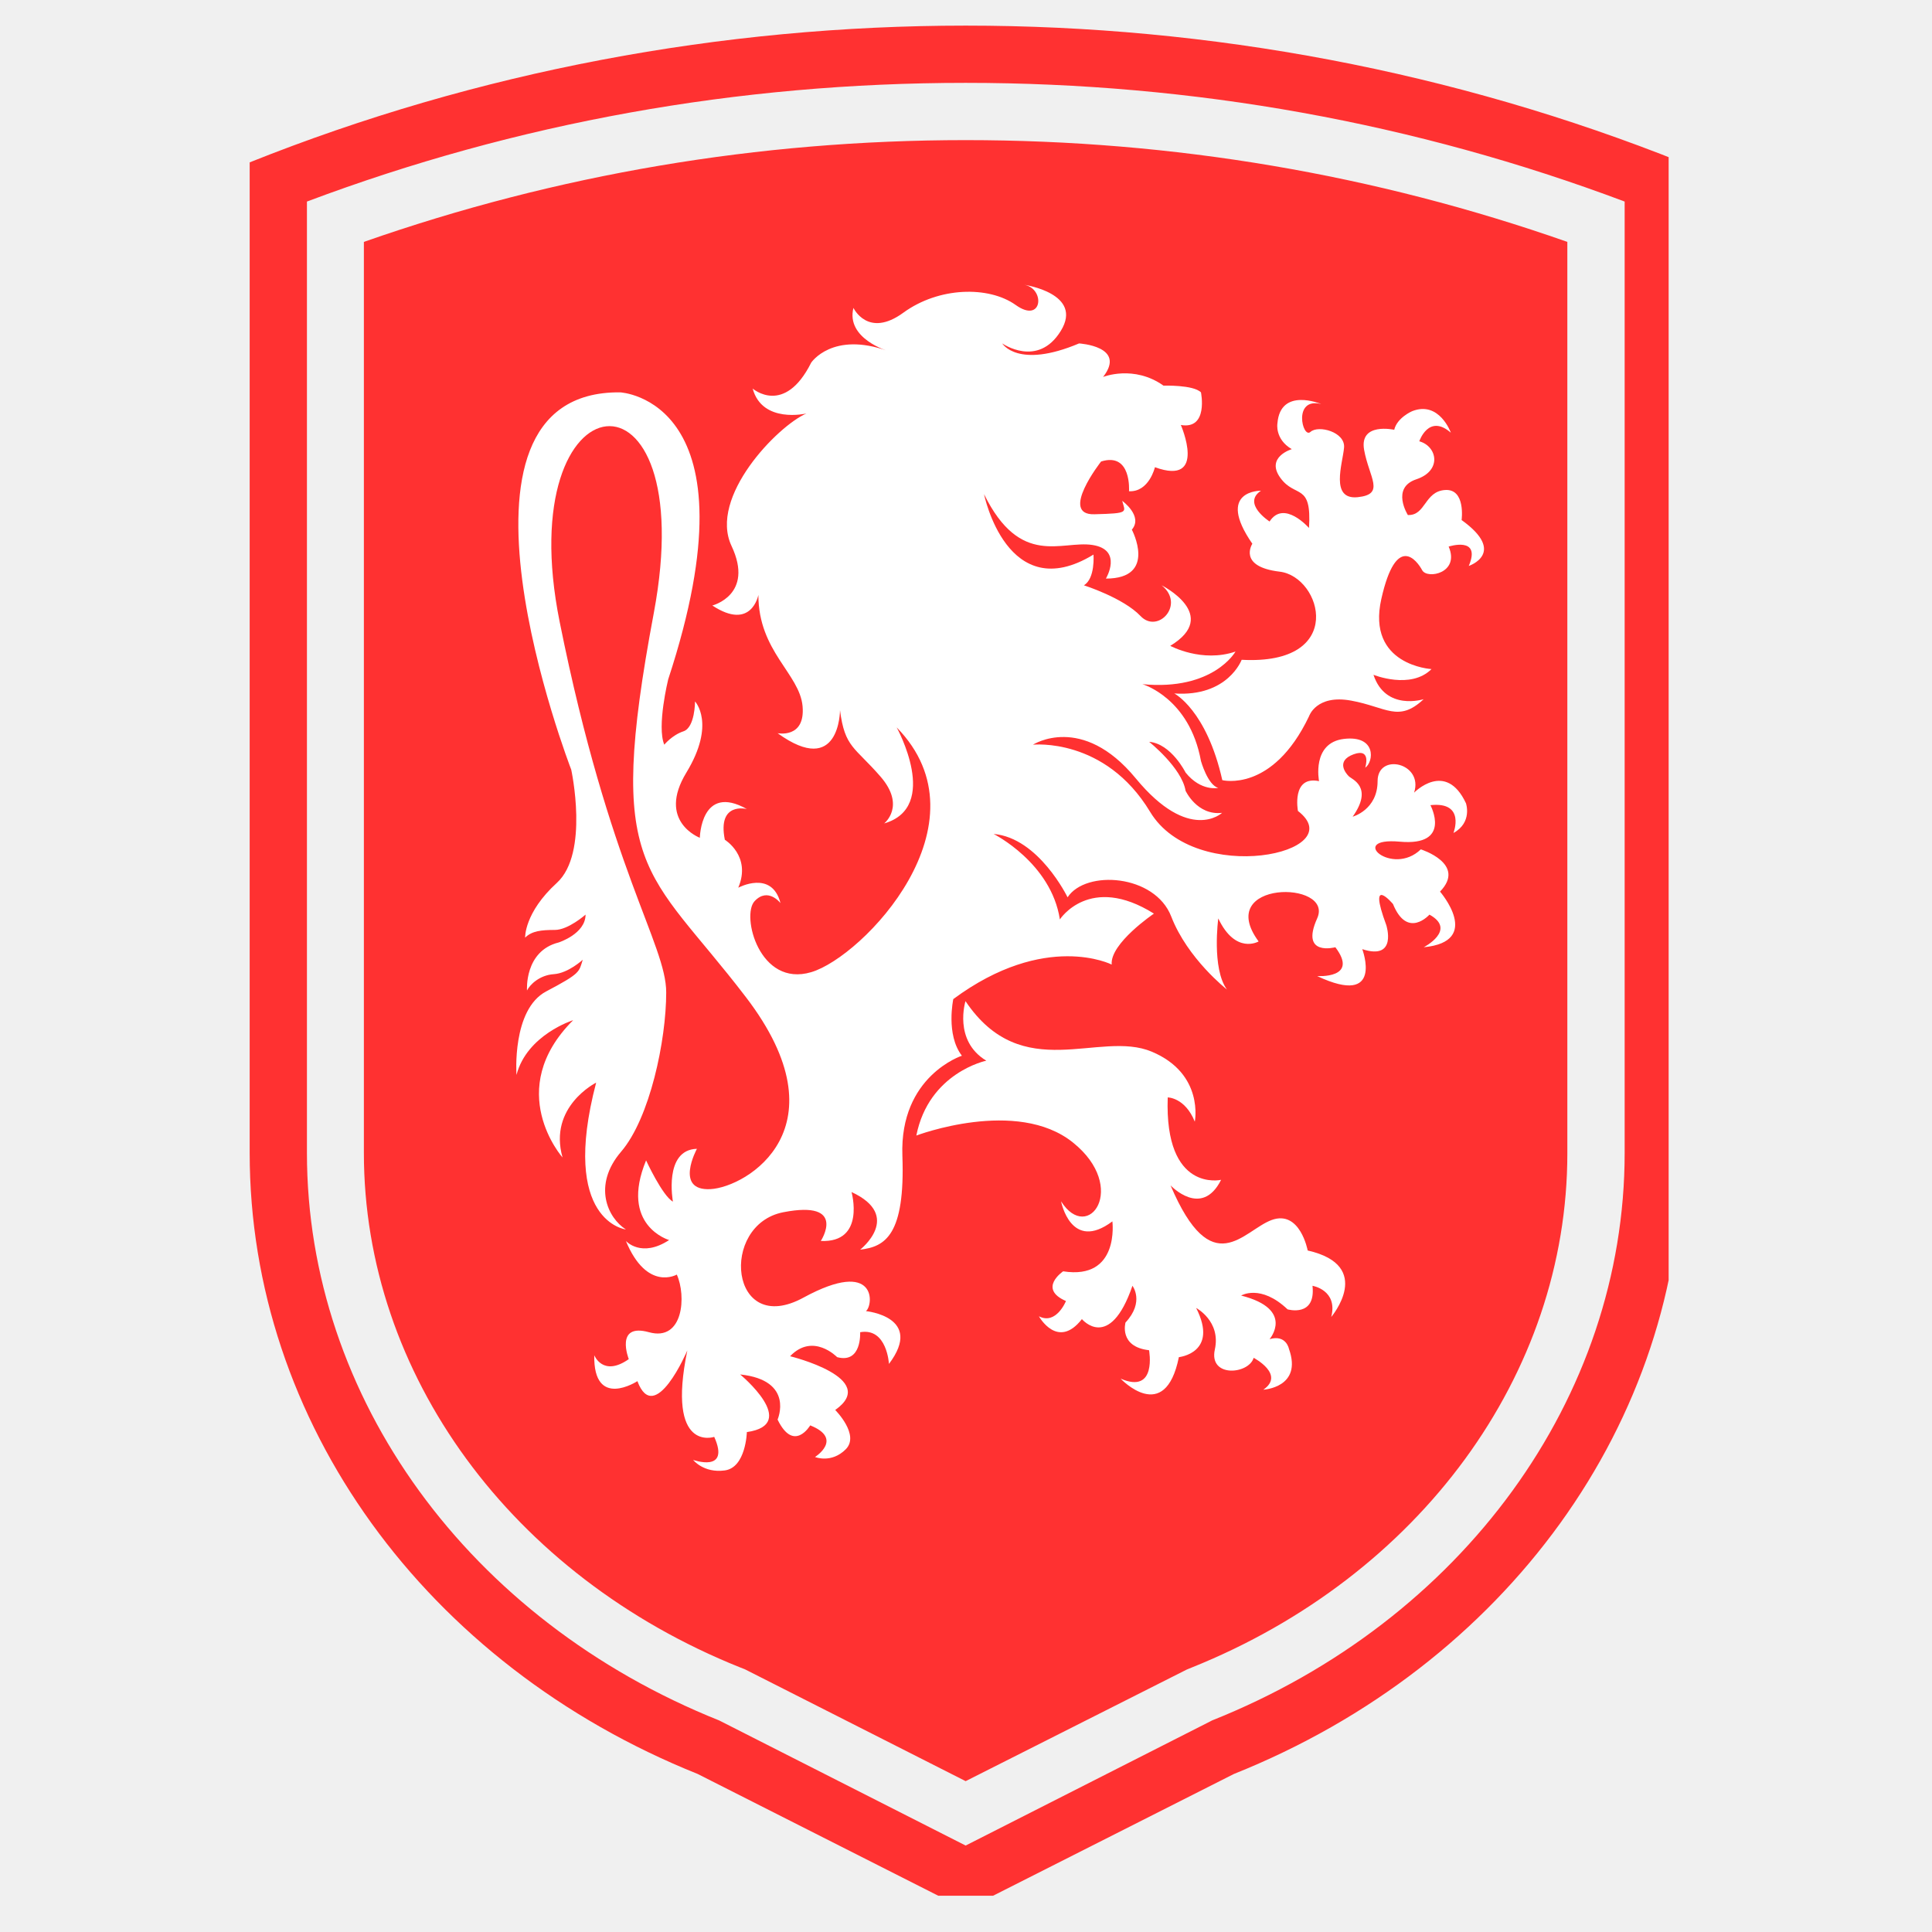
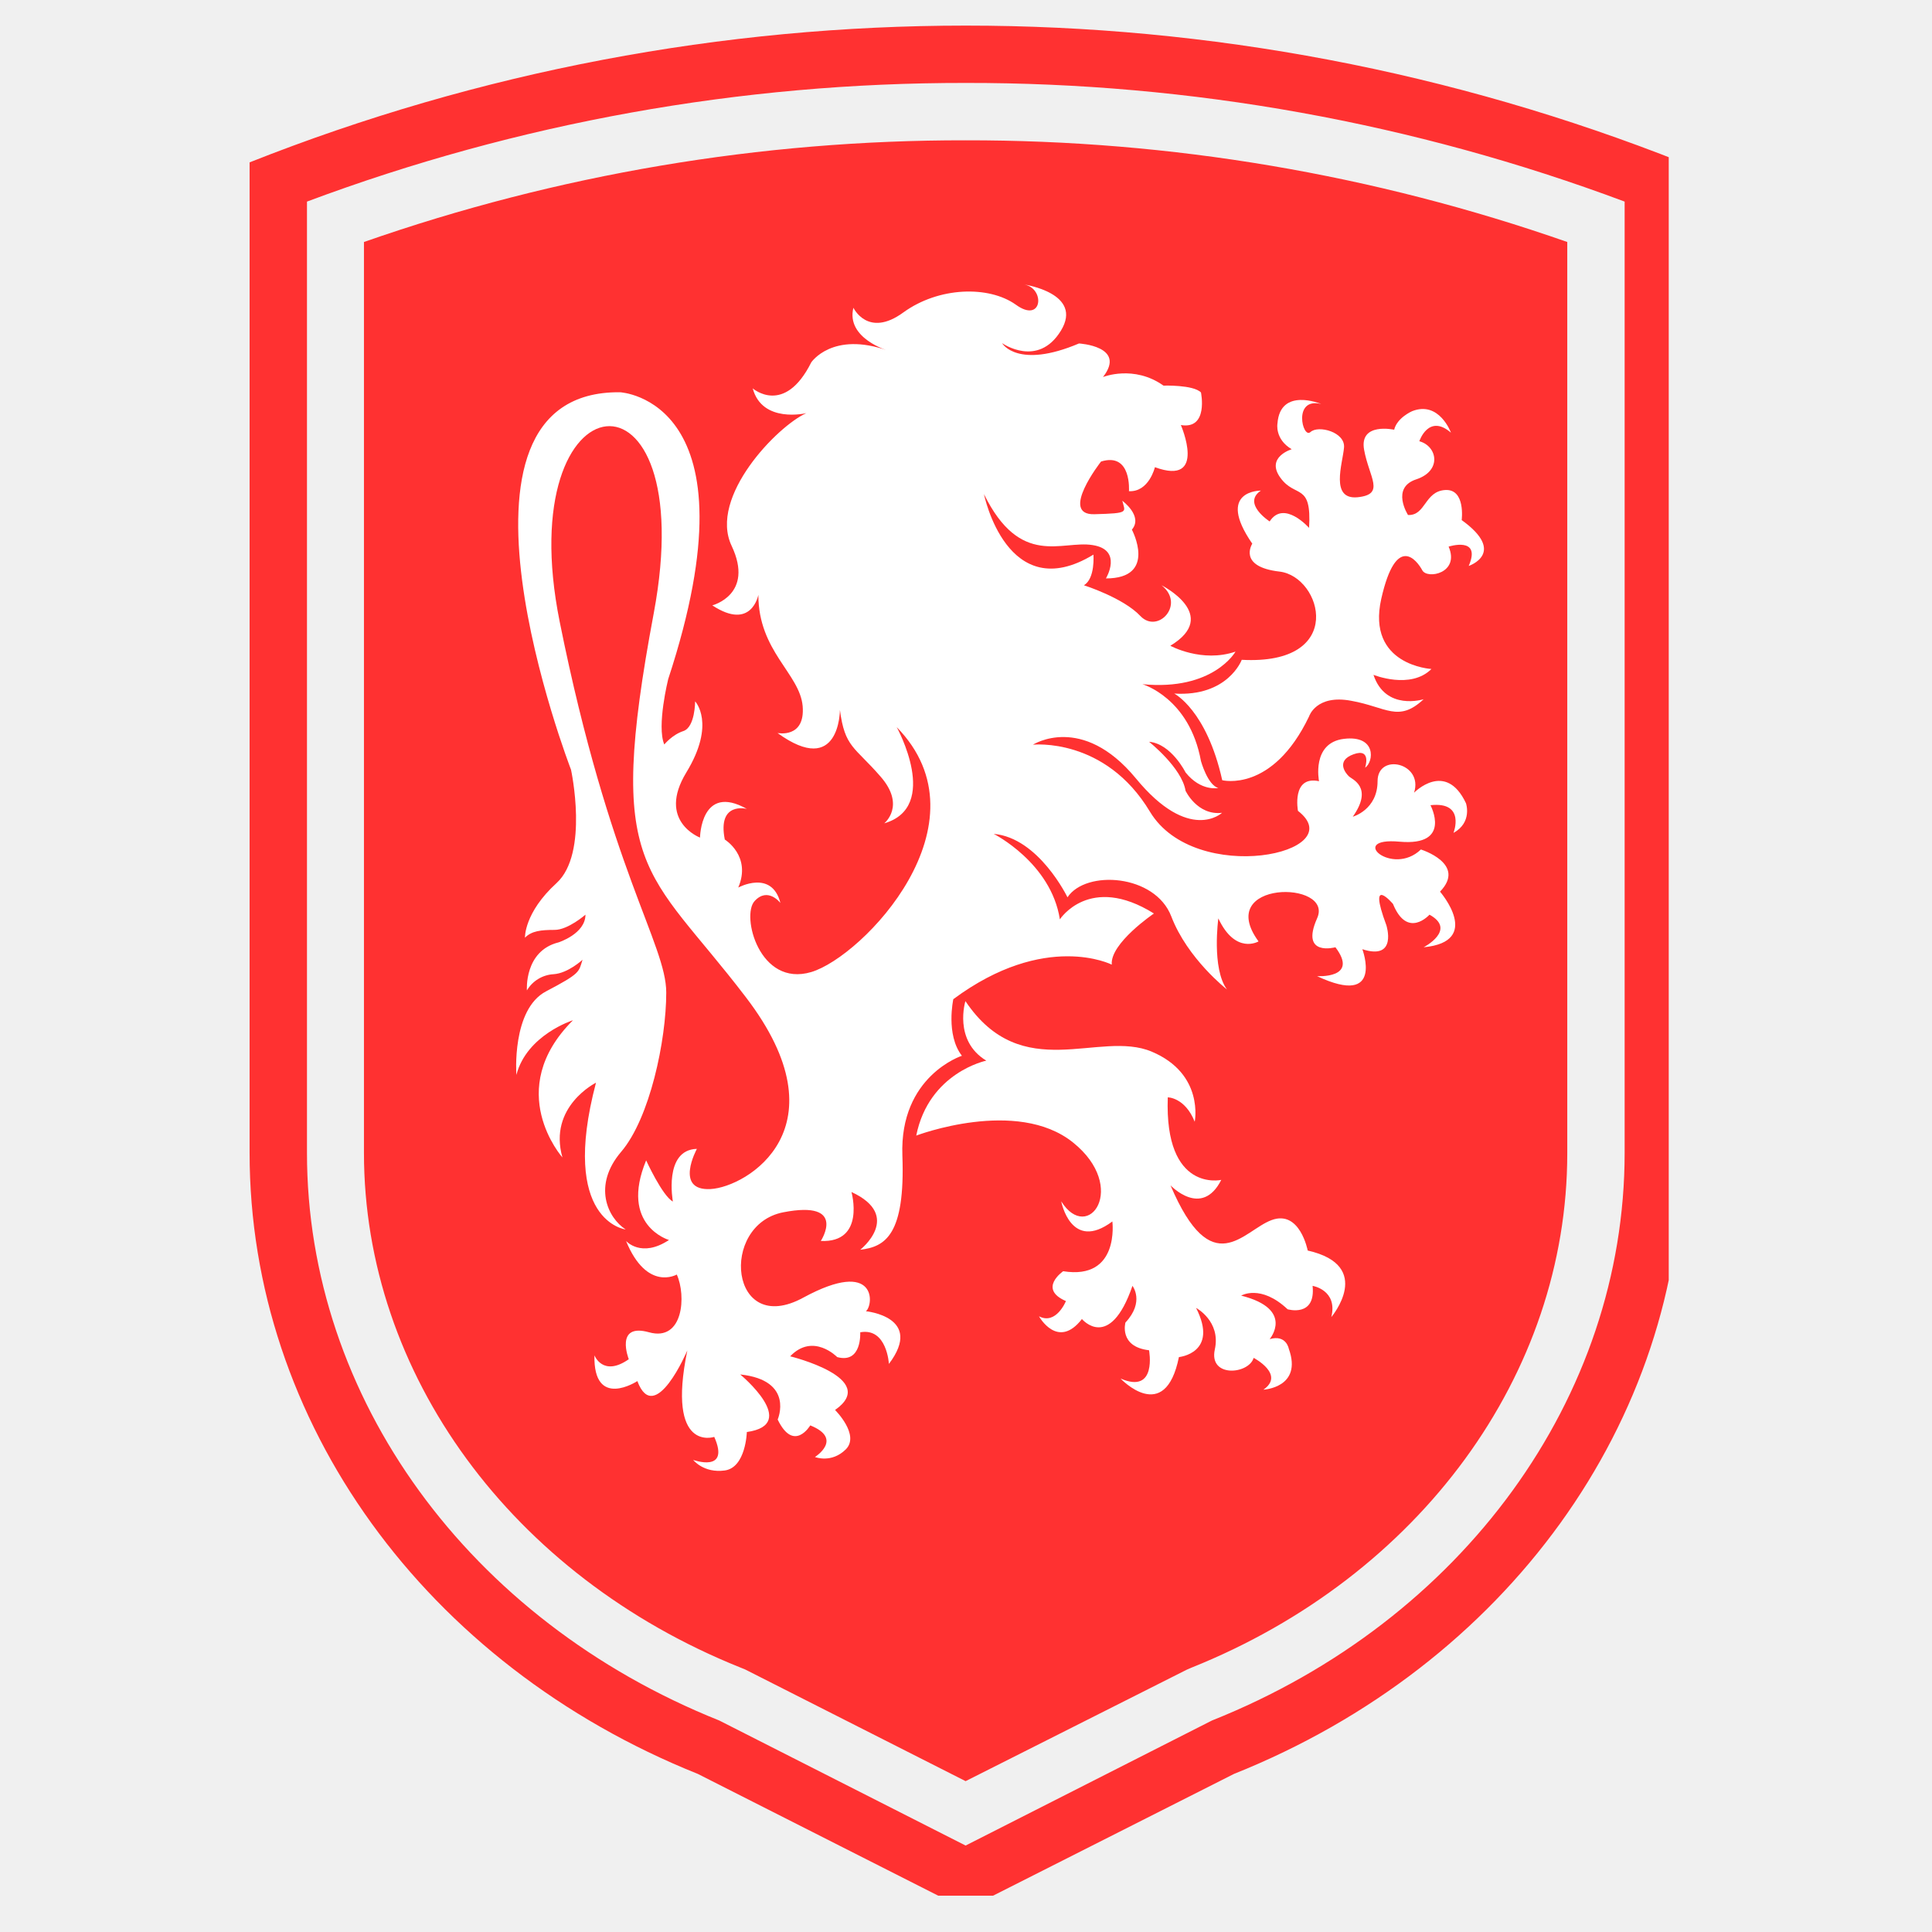
- <svg xmlns="http://www.w3.org/2000/svg" width="132" zoomAndPan="magnify" viewBox="0 0 98.88 99" height="132" preserveAspectRatio="xMidYMid meet" version="1.0">
+ <svg xmlns="http://www.w3.org/2000/svg" width="132" height="132" viewBox="0 0 98.88 99">
  <defs>
-     <clipPath id="572304f4b0">
-       <path d="M 0.703 0.02 L 74.535 0.02 L 74.535 96.859 L 0.703 96.859 Z M 0.703 0.02 " clip-rule="nonzero" />
+     <clipPath id="b">
+       <path d="M.7.02h73.84v96.84H.7Zm0 0" />
    </clipPath>
-     <clipPath id="4c9b438bad">
-       <path d="M 0.73 0.02 L 73.445 0.02 L 73.445 96.141 L 0.73 96.141 Z M 0.73 0.02 " clip-rule="nonzero" />
+     <clipPath id="d">
+       <path d="M.73.02h72.72v96.12H.73Zm0 0" />
    </clipPath>
-     <clipPath id="1c0fb6614c">
-       <path d="M 14 13.598 L 65 13.598 L 65 75 L 14 75 Z M 14 13.598 " clip-rule="nonzero" />
+     <clipPath id="e">
+       <path d="M14 13.6h51V75H14Zm0 0" />
    </clipPath>
-     <clipPath id="ca78429e6c">
-       <path d="M 0.367 0.598 L 50 0.598 L 50 61.566 L 0.367 61.566 Z M 0.367 0.598 " clip-rule="nonzero" />
+     <clipPath id="g">
+       <path d="M.37.6H50v60.97H.37Zm0 0" />
    </clipPath>
-     <clipPath id="409aebc49f">
-       <rect x="0" width="51" y="0" height="62" />
+     <clipPath id="f">
+       <path d="M0 0h51v62H0z" />
    </clipPath>
-     <clipPath id="cdfe9fb780">
-       <rect x="0" width="75" y="0" height="97" />
+     <clipPath id="c">
+       <path d="M0 0h75v97H0z" />
    </clipPath>
-     <clipPath id="18155eb6bf">
-       <rect x="0" width="75" y="0" height="97" />
+     <clipPath id="a">
+       <path d="M0 0h75v97H0z" />
    </clipPath>
  </defs>
-   <g transform="matrix(1, 0, 0, 1, 12, 1)">
-     <g clip-path="url(#18155eb6bf)">
-       <g clip-path="url(#572304f4b0)">
-         <g transform="matrix(1, 0, 0, 1, 0, 0.000000000000018208)">
-           <g clip-path="url(#cdfe9fb780)">
-             <g clip-path="url(#4c9b438bad)">
-               <path fill="#ff3131" d="M 68.254 11.395 L 68.254 58.102 C 68.254 69.434 60.688 79.766 48.984 84.457 L 48.754 84.551 L 37.422 90.27 L 26.105 84.535 L 25.855 84.438 C 14.152 79.746 6.586 69.414 6.586 58.082 L 6.586 11.395 C 16.453 7.938 26.801 6.18 37.422 6.18 C 48.039 6.18 58.406 7.938 68.254 11.395 Z M 74.125 7.32 L 74.125 58.102 C 74.125 71.848 65.129 84.32 51.168 89.902 L 37.422 96.852 L 23.691 89.902 C 9.73 84.301 0.734 71.848 0.734 58.082 L 0.734 7.32 C 24.098 -2.023 50.762 -2.023 74.125 7.32 Z M 71.191 58.082 L 71.191 9.328 C 60.453 5.293 49.102 3.246 37.422 3.246 C 25.738 3.246 14.406 5.293 3.668 9.328 L 3.668 58.082 C 3.668 70.613 11.953 82.023 24.793 87.16 L 24.91 87.219 L 37.422 93.57 L 49.934 87.219 L 50.047 87.16 C 62.887 82.043 71.191 70.613 71.191 58.082 Z M 71.191 58.082 " fill-opacity="1" fill-rule="nonzero" />
+   <g clip-path="url(#a)" transform="translate(12 1)">
+     <g clip-path="url(#b)">
+       <g clip-path="url(#c)">
+         <g clip-path="url(#d)">
+           <path fill="#ff3131" d="M68.25 11.4v46.7c0 11.33-7.56 21.67-19.27 26.36l-.23.1-11.33 5.71-11.31-5.73-.25-.1C14.16 79.74 6.59 69.4 6.59 58.08V11.4a93 93 0 0 1 30.83-5.21 93 93 0 0 1 30.83 5.21m5.88-4.08V58.1c0 13.75-9 26.22-22.96 31.8l-13.75 6.95L23.7 89.9C9.73 84.3.73 71.85.73 58.08V7.32a99.6 99.6 0 0 1 73.4 0m-2.94 50.76V9.33a96 96 0 0 0-33.77-6.08A96 96 0 0 0 3.67 9.33v48.75c0 12.53 8.28 23.94 21.12 29.08l.12.06 12.51 6.35 12.51-6.35.12-.06c12.84-5.12 21.14-16.55 21.14-29.08m0 0" />
+         </g>
+         <g clip-path="url(#e)">
+           <g clip-path="url(#f)" transform="translate(14 13)">
+             <g clip-path="url(#g)">
+               <path fill="#fff" d="M25.3 3.6s.79 1.33 3.93 0c0 0 2.46.14 1.23 1.72 0 0 1.58-.64 3.1.44 0 0 1.53-.05 1.92.35 0 0 .4 1.91-1.03 1.67 0 0 1.37 3.15-1.33 2.16 0 0-.3 1.28-1.33 1.23 0 0 .15-2.01-1.43-1.52 0 0-2.16 2.75-.34 2.7s1.57-.1 1.43-.69c0 0 1.08.79.49 1.48 0 0 1.33 2.5-1.33 2.5 0 0 .89-1.47-.69-1.71-1.57-.25-3.69 1.18-5.56-2.61 0 0 1.18 5.8 5.61 3.1 0 0 .1 1.23-.49 1.57 0 0 2.02.64 2.9 1.58.89.93 2.32-.6 1.08-1.58 0 0 3.05 1.53.45 3.1 0 0 1.62.89 3.34.3 0 0-1.13 2.02-4.77 1.67 0 0 2.41.69 3 3.94 0 0 .34 1.23.89 1.38 0 0-.89.19-1.68-.8 0 0-.73-1.47-1.87-1.57 0 0 1.68 1.33 1.87 2.51 0 0 .6 1.28 1.87 1.13 0 0-1.67 1.58-4.42-1.77-2.76-3.34-5.27-1.72-5.27-1.72s3.7-.4 6 3.44c2.32 3.84 10.38 2.12 7.58-.05 0 0-.34-1.82 1.08-1.52 0 0-.4-1.97 1.28-2.17 1.67-.2 1.53 1.18 1.08 1.48 0 0 .35-1.03-.59-.69s-.39.99-.24 1.13c.14.15 1.28.54.2 2.07 0 0 1.27-.35 1.27-1.82s2.36-.94 1.87.59c0 0 1.62-1.67 2.66.54 0 0 .34.98-.64 1.52 0 0 .64-1.62-1.18-1.42 0 0 1.13 2.11-1.58 1.87-2.7-.25-.39 1.82 1.09.4 0 0 2.36.73.98 2.16 0 0 2.22 2.56-.84 2.85 0 0 1.72-.89.3-1.67 0 0-1.13 1.27-1.87-.55 0 0-1.33-1.57-.34 1.09 0 0 .59 1.82-1.23 1.23 0 0 1.13 3-2.32 1.38 0 0 2.17.14.94-1.48 0 0-1.82.5-.94-1.48.89-1.96-5.3-1.97-3 1.18 0 0-1.18.7-2.06-1.18 0 0-.35 2.56.44 3.64 0 0-2.02-1.57-2.85-3.74s-4.38-2.4-5.32-.98c0 0-1.47-3.05-3.78-3.25 0 0 2.94 1.48 3.39 4.38 0 0 1.52-2.36 4.82-.3 0 0-2.26 1.53-2.16 2.62 0 0-3.4-1.73-8.12 1.77 0 0-.4 1.82.44 2.9 0 0-3.2 1.03-3.05 5.11s-.88 4.68-2.16 4.83c0 0 2.21-1.73-.45-2.96 0 0 .74 2.61-1.57 2.51 0 0 1.38-2.11-1.92-1.47s-2.75 6.44 1.03 4.37c3.8-2.06 3.6.4 3.2.7 0 0 3 .29 1.18 2.7 0 0-.1-1.87-1.47-1.62 0 0 .1 1.62-1.18 1.27 0 0-1.23-1.27-2.41-.04 0 0 4.62 1.13 2.3 2.75 0 0 1.29 1.28.55 2.02-.74.73-1.58.39-1.58.39s1.48-.93-.24-1.62c0 0-.84 1.42-1.67-.3 0 0 .88-2.01-1.92-2.31 0 0 3.1 2.56.34 2.95 0 0-.05 1.82-1.13 1.97s-1.62-.54-1.62-.54 1.91.69 1.08-1.18c0 0-2.46.83-1.38-4.43 0 0-1.67 3.94-2.56 1.57 0 0-2.26 1.48-2.2-1.32 0 0 .43 1.13 1.76.2 0 0-.74-1.88 1.04-1.38 1.76.49 1.91-1.88 1.42-2.96 0 0-1.53.89-2.6-1.72 0 0 .78.89 2.2-.05 0 0-2.55-.74-1.17-4.08 0 0 .83 1.82 1.37 2.11 0 0-.49-2.65 1.23-2.7 0 0-1.18 2.16.7 2.06 1.86-.1 6.93-3.14 1.81-9.83-5.11-6.7-7.23-6.3-4.72-19.68 2.5-13.38-7.38-12.3-4.82.44s5.46 16.53 5.46 19c0 2.45-.84 6.44-2.31 8.16S5.07 48.4 6 49c0 0-3.4-.4-1.52-7.52 0 0-2.46 1.22-1.72 3.83 0 0-3.06-3.44.54-7.03 0 0-2.36.74-2.9 2.8 0 0-.25-3.35 1.52-4.28s1.67-.98 1.87-1.62c0 0-.74.69-1.48.74a1.7 1.7 0 0 0-1.37.83s-.15-2.02 1.62-2.46c0 0 1.38-.44 1.38-1.42 0 0-.89.78-1.58.78s-1.18.05-1.52.4c0 0-.05-1.28 1.62-2.8 1.67-1.53.74-5.81.74-5.81S-4.32 6 5.71 6.1c0 0 7.19.34 2.47 14.7 0 0-.6 2.41-.2 3.35 0 0 .4-.5.98-.69.6-.2.6-1.52.6-1.52s1.08 1.13-.45 3.64c-1.52 2.5.7 3.34.7 3.34s.04-2.8 2.4-1.47c0 0-1.52-.4-1.13 1.57 0 0 1.38.84.69 2.46 0 0 1.72-.94 2.16.79 0 0-.64-.84-1.32-.1-.7.74.24 4.43 2.9 3.64 2.65-.79 9.2-7.62 4.38-12.55 0 0 2.26 4.09-.64 4.93 0 0 1.13-.9-.2-2.41-1.33-1.53-1.82-1.48-2.07-3.4 0 0 0 3.5-3.2 1.18 0 0 1.43.3 1.29-1.38-.15-1.67-2.27-2.8-2.27-5.7 0 0-.34 1.87-2.36.54 0 0 2.17-.55.99-3.05-1.19-2.51 2.36-6.15 3.83-6.8 0 0-2.26.55-2.75-1.27 0 0 1.62 1.43 3-1.33 0 0 1.08-1.62 3.94-.6 0 0-2.17-.63-1.78-2.2 0 0 .74 1.57 2.56.24 1.82-1.32 4.38-1.38 5.76-.4 1.37 1 1.52-.83.44-1.03 0 0 3.05.45 1.87 2.37s-3 .64-3 .64" />
            </g>
-             <g clip-path="url(#1c0fb6614c)">
-               <g transform="matrix(1, 0, 0, 1, 14, 13)">
-                 <g clip-path="url(#409aebc49f)">
-                   <g clip-path="url(#ca78429e6c)">
-                     <path fill="#ffffff" d="M 25.297 3.598 C 25.297 3.598 26.086 4.926 29.234 3.598 C 29.234 3.598 31.691 3.742 30.465 5.316 C 30.465 5.316 32.039 4.68 33.562 5.762 C 33.562 5.762 35.086 5.711 35.48 6.105 C 35.48 6.105 35.875 8.023 34.449 7.777 C 34.449 7.777 35.824 10.926 33.121 9.941 C 33.121 9.941 32.824 11.223 31.793 11.172 C 31.793 11.172 31.938 9.156 30.363 9.648 C 30.363 9.648 28.199 12.402 30.02 12.352 C 31.84 12.305 31.594 12.254 31.445 11.664 C 31.445 11.664 32.531 12.449 31.938 13.141 C 31.938 13.141 33.266 15.648 30.609 15.648 C 30.609 15.648 31.496 14.172 29.922 13.926 C 28.348 13.68 26.23 15.109 24.363 11.32 C 24.363 11.32 25.543 17.125 29.973 14.418 C 29.973 14.418 30.07 15.648 29.48 15.992 C 29.48 15.992 31.496 16.633 32.383 17.566 C 33.266 18.504 34.695 16.977 33.465 15.992 C 33.465 15.992 36.512 17.52 33.906 19.094 C 33.906 19.094 35.531 19.977 37.25 19.387 C 37.25 19.387 36.121 21.406 32.48 21.059 C 32.48 21.059 34.891 21.75 35.48 24.996 C 35.48 24.996 35.824 26.227 36.367 26.375 C 36.367 26.375 35.48 26.57 34.691 25.586 C 34.691 25.586 33.957 24.109 32.824 24.012 C 32.824 24.012 34.496 25.34 34.691 26.52 C 34.691 26.52 35.281 27.801 36.562 27.652 C 36.562 27.652 34.891 29.227 32.137 25.883 C 29.379 22.535 26.871 24.16 26.871 24.16 C 26.871 24.16 30.562 23.766 32.875 27.602 C 35.188 31.441 43.254 29.719 40.449 27.555 C 40.449 27.555 40.105 25.734 41.531 26.027 C 41.531 26.027 41.137 24.062 42.809 23.863 C 44.484 23.668 44.336 25.043 43.895 25.34 C 43.895 25.34 44.238 24.309 43.301 24.652 C 42.367 24.996 42.91 25.637 43.059 25.781 C 43.203 25.93 44.336 26.324 43.254 27.848 C 43.254 27.848 44.531 27.504 44.531 26.027 C 44.531 24.551 46.895 25.094 46.402 26.617 C 46.402 26.617 48.023 24.945 49.059 27.16 C 49.059 27.16 49.402 28.145 48.418 28.684 C 48.418 28.684 49.059 27.062 47.238 27.258 C 47.238 27.258 48.371 29.375 45.664 29.129 C 42.957 28.883 45.27 30.949 46.746 29.523 C 46.746 29.523 49.109 30.262 47.73 31.688 C 47.73 31.688 49.945 34.246 46.895 34.539 C 46.895 34.539 48.613 33.652 47.188 32.867 C 47.188 32.867 46.059 34.145 45.32 32.324 C 45.32 32.324 43.992 30.75 44.977 33.406 C 44.977 33.406 45.566 35.23 43.746 34.637 C 43.746 34.637 44.879 37.637 41.434 36.016 C 41.434 36.016 43.598 36.164 42.367 34.539 C 42.367 34.539 40.547 35.031 41.434 33.062 C 42.32 31.098 36.121 31.094 38.434 34.242 C 38.434 34.242 37.254 34.934 36.367 33.062 C 36.367 33.062 36.023 35.621 36.809 36.703 C 36.809 36.703 34.793 35.129 33.957 32.965 C 33.121 30.801 29.578 30.555 28.645 31.98 C 28.645 31.98 27.168 28.93 24.855 28.734 C 24.855 28.734 27.805 30.211 28.25 33.113 C 28.25 33.113 29.773 30.75 33.07 32.816 C 33.07 32.816 30.809 34.344 30.906 35.426 C 30.906 35.426 27.512 33.703 22.789 37.195 C 22.789 37.195 22.395 39.016 23.23 40.098 C 23.23 40.098 20.035 41.129 20.18 45.215 C 20.328 49.297 19.297 49.887 18.016 50.035 C 18.016 50.035 20.23 48.312 17.574 47.082 C 17.574 47.082 18.312 49.691 16 49.59 C 16 49.59 17.379 47.477 14.082 48.117 C 10.785 48.754 11.328 54.559 15.113 52.492 C 18.902 50.43 18.703 52.887 18.312 53.184 C 18.312 53.184 21.312 53.477 19.492 55.891 C 19.492 55.891 19.395 54.02 18.016 54.266 C 18.016 54.266 18.113 55.887 16.836 55.543 C 16.836 55.543 15.605 54.266 14.426 55.496 C 14.426 55.496 19.051 56.625 16.738 58.25 C 16.738 58.25 18.016 59.527 17.277 60.266 C 16.539 61.004 15.703 60.66 15.703 60.66 C 15.703 60.66 17.18 59.727 15.457 59.039 C 15.457 59.039 14.621 60.465 13.785 58.742 C 13.785 58.742 14.672 56.727 11.867 56.43 C 11.867 56.43 14.965 58.988 12.211 59.383 C 12.211 59.383 12.164 61.203 11.078 61.348 C 9.996 61.496 9.457 60.809 9.457 60.809 C 9.457 60.809 11.375 61.496 10.539 59.629 C 10.539 59.629 8.078 60.465 9.16 55.199 C 9.16 55.199 7.488 59.137 6.602 56.773 C 6.602 56.773 4.34 58.25 4.391 55.445 C 4.391 55.445 4.832 56.578 6.16 55.645 C 6.16 55.645 5.422 53.773 7.195 54.266 C 8.965 54.758 9.113 52.395 8.621 51.312 C 8.621 51.312 7.094 52.199 6.012 49.59 C 6.012 49.59 6.801 50.477 8.227 49.543 C 8.227 49.543 5.668 48.805 7.047 45.461 C 7.047 45.461 7.883 47.277 8.422 47.574 C 8.422 47.574 7.93 44.918 9.652 44.867 C 9.652 44.867 8.473 47.031 10.344 46.934 C 12.211 46.836 17.277 43.785 12.164 37.098 C 7.047 30.406 4.93 30.801 7.441 17.418 C 9.949 4.039 0.059 5.121 2.617 17.859 C 5.176 30.602 8.078 34.391 8.078 36.852 C 8.078 39.309 7.242 43.297 5.766 45.016 C 4.293 46.738 5.078 48.41 6.012 49 C 6.012 49 2.617 48.609 4.488 41.477 C 4.488 41.477 2.027 42.703 2.766 45.312 C 2.766 45.312 -0.285 41.867 3.309 38.277 C 3.309 38.277 0.945 39.016 0.406 41.082 C 0.406 41.082 0.16 37.734 1.93 36.801 C 3.699 35.867 3.602 35.816 3.801 35.18 C 3.801 35.18 3.062 35.867 2.324 35.918 C 1.586 35.965 1.094 36.457 0.945 36.754 C 0.945 36.754 0.797 34.734 2.57 34.293 C 2.57 34.293 3.945 33.852 3.945 32.867 C 3.945 32.867 3.062 33.652 2.371 33.652 C 1.684 33.652 1.191 33.703 0.848 34.047 C 0.848 34.047 0.797 32.77 2.473 31.242 C 4.145 29.719 3.211 25.438 3.211 25.438 C 3.211 25.438 -4.316 6.008 5.719 6.105 C 5.719 6.105 12.898 6.449 8.18 20.812 C 8.18 20.812 7.586 23.223 7.98 24.16 C 7.98 24.16 8.375 23.668 8.965 23.473 C 9.555 23.273 9.555 21.945 9.555 21.945 C 9.555 21.945 10.637 23.078 9.113 25.586 C 7.586 28.094 9.801 28.93 9.801 28.93 C 9.801 28.93 9.852 26.129 12.211 27.457 C 12.211 27.457 10.688 27.062 11.082 29.031 C 11.082 29.031 12.457 29.867 11.77 31.488 C 11.77 31.488 13.492 30.555 13.934 32.277 C 13.934 32.277 13.293 31.441 12.605 32.18 C 11.918 32.918 12.852 36.605 15.508 35.816 C 18.164 35.031 24.707 28.195 19.887 23.273 C 19.887 23.273 22.148 27.359 19.246 28.195 C 19.246 28.195 20.379 27.309 19.051 25.785 C 17.723 24.258 17.23 24.309 16.984 22.391 C 16.984 22.391 16.984 25.883 13.785 23.57 C 13.785 23.57 15.211 23.863 15.066 22.191 C 14.918 20.52 12.801 19.387 12.801 16.484 C 12.801 16.484 12.457 18.355 10.441 17.027 C 10.441 17.027 12.605 16.484 11.426 13.977 C 10.242 11.469 13.785 7.828 15.262 7.188 C 15.262 7.188 13 7.727 12.508 5.91 C 12.508 5.91 14.129 7.336 15.508 4.582 C 15.508 4.582 16.59 2.957 19.445 3.988 C 19.445 3.988 17.277 3.352 17.672 1.777 C 17.672 1.777 18.41 3.352 20.23 2.023 C 22.051 0.695 24.609 0.645 25.988 1.629 C 27.363 2.613 27.512 0.793 26.43 0.594 C 26.43 0.594 29.48 1.039 28.297 2.957 C 27.117 4.875 25.297 3.598 25.297 3.598 " fill-opacity="1" fill-rule="nonzero" />
-                   </g>
-                   <path fill="#ffffff" d="M 34.113 21.535 C 34.113 21.535 35.766 22.379 36.574 25.977 C 36.574 25.977 39.141 26.637 41.016 22.707 C 41.016 22.707 41.383 21.57 43.18 21.902 C 44.98 22.23 45.602 23.039 46.891 21.828 C 46.891 21.828 44.941 22.453 44.32 20.578 C 44.32 20.578 46.227 21.352 47.293 20.285 C 47.293 20.285 43.953 20.102 44.723 16.688 C 45.492 13.273 46.559 14.742 46.816 15.219 C 47.07 15.695 48.762 15.367 48.172 14.008 C 48.172 14.008 49.863 13.457 49.203 15 C 49.203 15 51.184 14.34 48.836 12.648 C 48.836 12.648 49.055 11.035 47.988 11.109 C 46.926 11.18 47 12.43 46.082 12.391 C 46.082 12.391 45.199 10.996 46.52 10.559 C 47.844 10.117 47.586 8.867 46.668 8.613 C 46.668 8.613 47.145 7.18 48.285 8.172 C 48.285 8.172 47.695 6.52 46.301 7.07 C 46.301 7.07 45.531 7.398 45.383 8.023 C 45.383 8.023 43.586 7.621 43.84 9.051 C 44.098 10.484 44.941 11.328 43.512 11.477 C 42.078 11.621 42.742 9.75 42.812 8.941 C 42.887 8.133 41.492 7.766 41.09 8.133 C 40.684 8.5 40.172 6.336 41.641 6.703 C 41.641 6.703 39.547 5.82 39.398 7.695 C 39.398 7.695 39.254 8.5 40.133 9.016 C 40.133 9.016 38.777 9.418 39.547 10.484 C 40.316 11.551 41.164 10.703 41.016 13.055 C 41.016 13.055 39.73 11.586 38.996 12.723 C 38.996 12.723 37.566 11.805 38.555 11.145 C 38.555 11.145 36.207 11.109 38.113 13.863 C 38.113 13.863 37.344 15.035 39.512 15.293 C 41.676 15.551 42.961 20.102 37.566 19.809 C 37.562 19.809 36.867 21.719 34.113 21.535 " fill-opacity="1" fill-rule="nonzero" />
-                   <path fill="#ffffff" d="M 23.414 37.301 C 23.414 37.301 22.777 39.324 24.48 40.352 C 24.48 40.352 21.535 40.957 20.895 44.188 C 20.895 44.188 26.043 42.234 28.918 44.543 C 31.793 46.848 29.699 49.758 28.312 47.559 C 28.312 47.559 28.809 50.184 30.941 48.586 C 30.941 48.586 31.328 51.605 28.418 51.145 C 28.418 51.145 27.105 52.031 28.562 52.668 C 28.562 52.668 28.062 53.91 27.176 53.449 C 27.176 53.449 28.137 55.188 29.379 53.594 C 29.379 53.594 30.797 55.297 31.969 51.887 C 31.969 51.887 32.605 52.703 31.613 53.77 C 31.613 53.77 31.258 55.012 32.82 55.188 C 32.82 55.188 33.246 57.461 31.363 56.645 C 31.363 56.645 33.637 59.059 34.348 55.543 C 34.348 55.543 36.406 55.332 35.234 53.023 C 35.234 53.023 36.512 53.699 36.191 55.152 C 35.871 56.609 37.93 56.43 38.18 55.578 C 38.18 55.578 39.812 56.43 38.676 57.211 C 38.676 57.211 40.699 57.105 39.988 55.117 C 39.988 55.117 39.848 54.371 38.996 54.621 C 38.996 54.621 40.309 53.094 37.539 52.387 C 37.539 52.387 38.535 51.781 39.918 53.094 C 39.918 53.094 41.375 53.52 41.195 51.887 C 41.195 51.887 42.508 52.102 42.156 53.484 C 42.156 53.484 44.391 50.859 40.949 50.078 C 40.949 50.078 40.559 47.984 39.102 48.516 C 37.648 49.051 36.051 51.746 33.922 46.742 C 33.922 46.742 35.516 48.445 36.512 46.457 C 36.512 46.457 33.602 47.133 33.777 42.234 C 33.777 42.234 34.664 42.234 35.164 43.477 C 35.164 43.477 35.66 41.027 32.961 39.891 C 30.266 38.758 26.324 41.633 23.414 37.301 " fill-opacity="1" fill-rule="nonzero" />
-                 </g>
-               </g>
-             </g>
+             <path fill="#fff" d="M34.11 21.54s1.66.84 2.46 4.44c0 0 2.57.66 4.45-3.27 0 0 .36-1.14 2.16-.8 1.8.32 2.42 1.13 3.71-.08 0 0-1.95.62-2.57-1.25 0 0 1.9.77 2.97-.3 0 0-3.34-.18-2.57-3.6.77-3.4 1.84-1.94 2.1-1.46.25.48 1.94.15 1.35-1.21 0 0 1.7-.55 1.03.99 0 0 1.98-.66-.36-2.35 0 0 .21-1.61-.85-1.54s-.99 1.32-1.9 1.28c0 0-.9-1.4.43-1.83 1.32-.44 1.07-1.7.15-1.95 0 0 .47-1.43 1.62-.44 0 0-.6-1.65-1.99-1.1 0 0-.77.33-.92.95 0 0-1.8-.4-1.54 1.03s1.1 2.28-.33 2.43c-1.43.14-.77-1.73-.7-2.54.08-.8-1.32-1.17-1.72-.8s-.92-1.8.55-1.44c0 0-2.1-.88-2.24 1 0 0-.15.8.73 1.32 0 0-1.35.4-.58 1.46.77 1.07 1.61.22 1.47 2.57 0 0-1.29-1.46-2.02-.33 0 0-1.43-.92-.45-1.58 0 0-2.34-.03-.44 2.72 0 0-.77 1.18 1.4 1.43 2.17.26 3.45 4.81-1.94 4.52 0 0-.7 1.9-3.46 1.73M23.41 37.3s-.63 2.02 1.07 3.05c0 0-2.94.6-3.59 3.84 0 0 5.15-1.96 8.03.35 2.87 2.3.78 5.22-.6 3.02 0 0 .49 2.62 2.62 1.03 0 0 .39 3.02-2.52 2.55 0 0-1.31.9.14 1.53 0 0-.5 1.24-1.38.78 0 0 .96 1.74 2.2.14 0 0 1.42 1.7 2.59-1.7 0 0 .64.81-.36 1.88 0 0-.35 1.24 1.21 1.42 0 0 .43 2.27-1.46 1.45 0 0 2.28 2.42 2.99-1.1 0 0 2.06-.2.88-2.52 0 0 1.28.68.96 2.13-.32 1.46 1.74 1.28 1.99.43 0 0 1.63.85.5 1.63 0 0 2.02-.1 1.3-2.1 0 0-.13-.74-.98-.49 0 0 1.3-1.53-1.46-2.23 0 0 1-.6 2.38.7 0 0 1.45.43 1.28-1.2 0 0 1.3.21.96 1.6 0 0 2.23-2.63-1.21-3.41 0 0-.4-2.1-1.85-1.56-1.45.53-3.05 3.23-5.18-1.78 0 0 1.6 1.7 2.6-.28 0 0-2.92.67-2.74-4.23 0 0 .88 0 1.38 1.25 0 0 .5-2.45-2.2-3.59s-6.64 1.74-9.55-2.59" />
          </g>
        </g>
      </g>
    </g>
  </g>
</svg>
